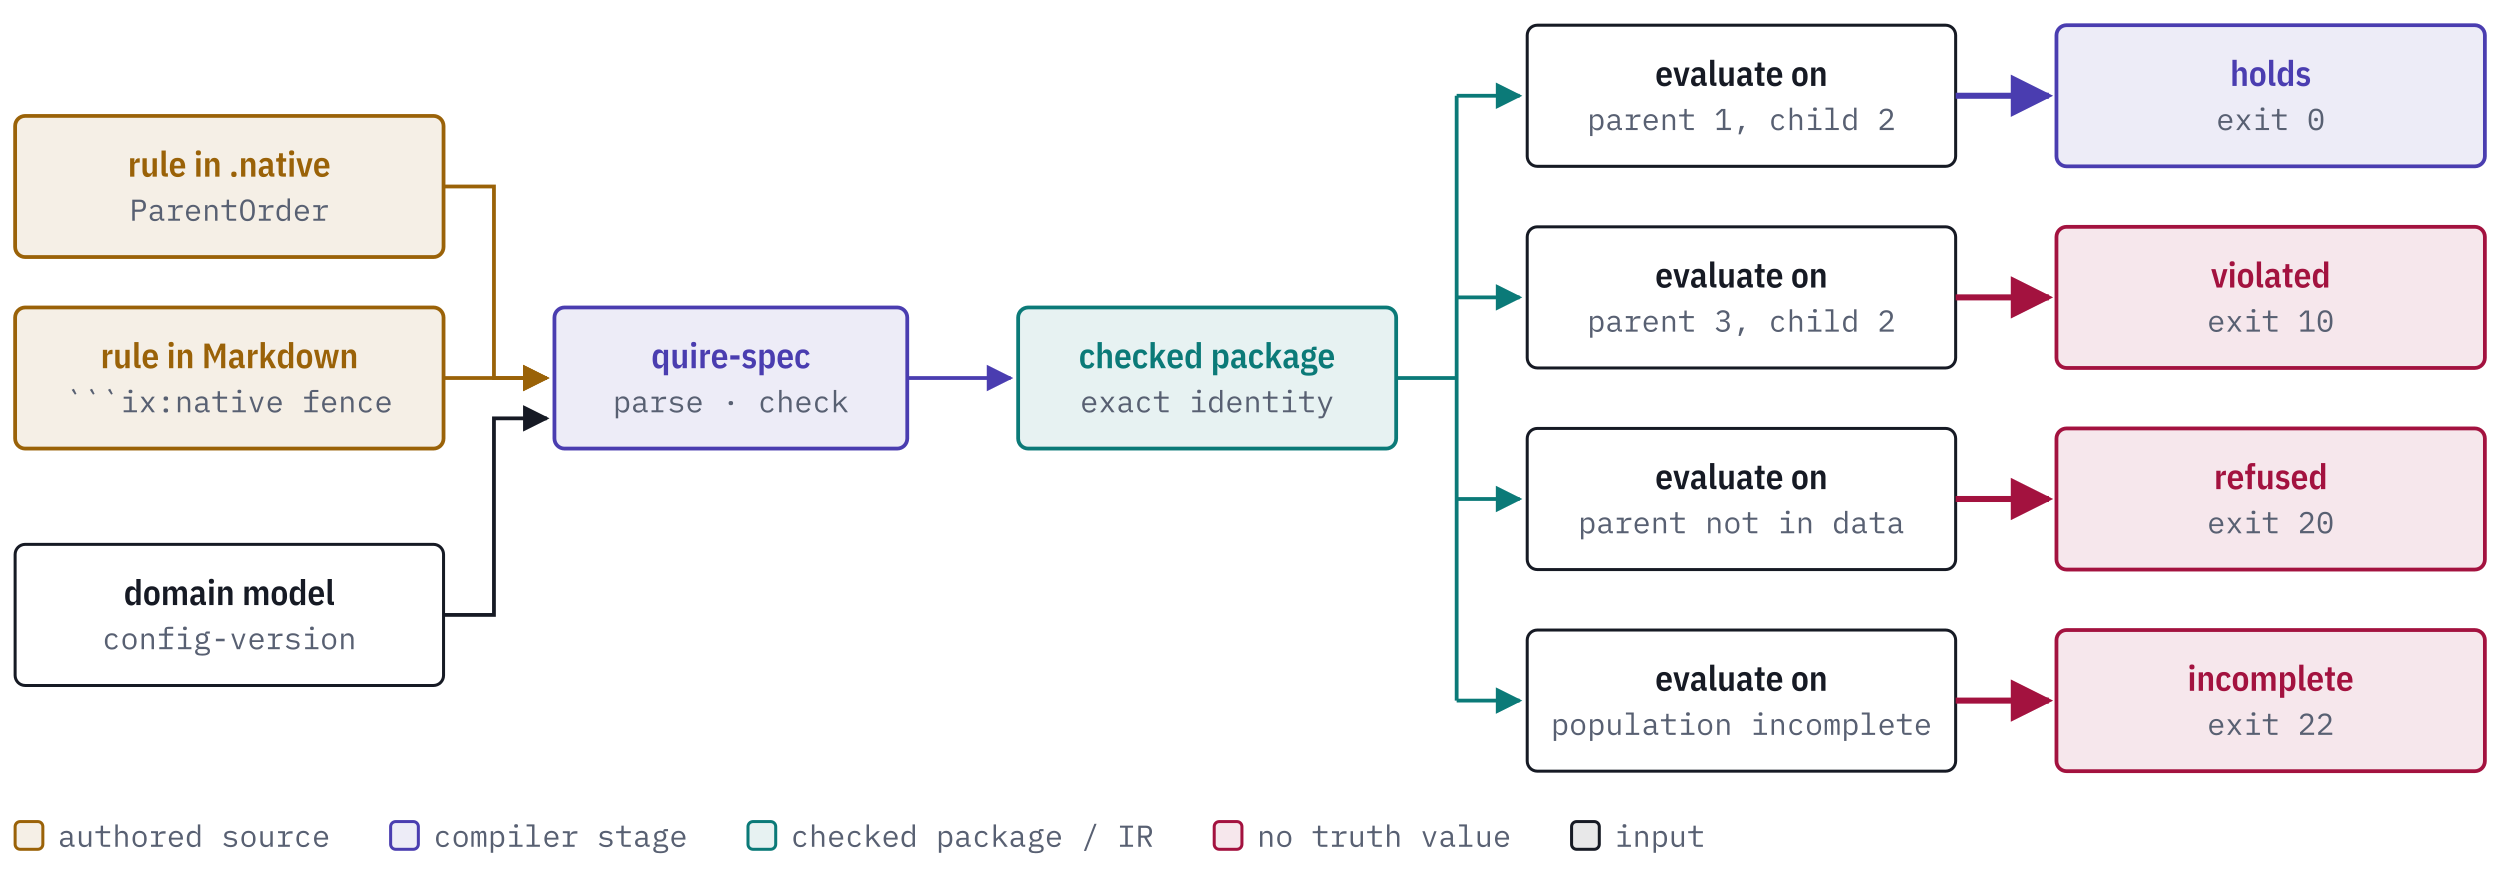
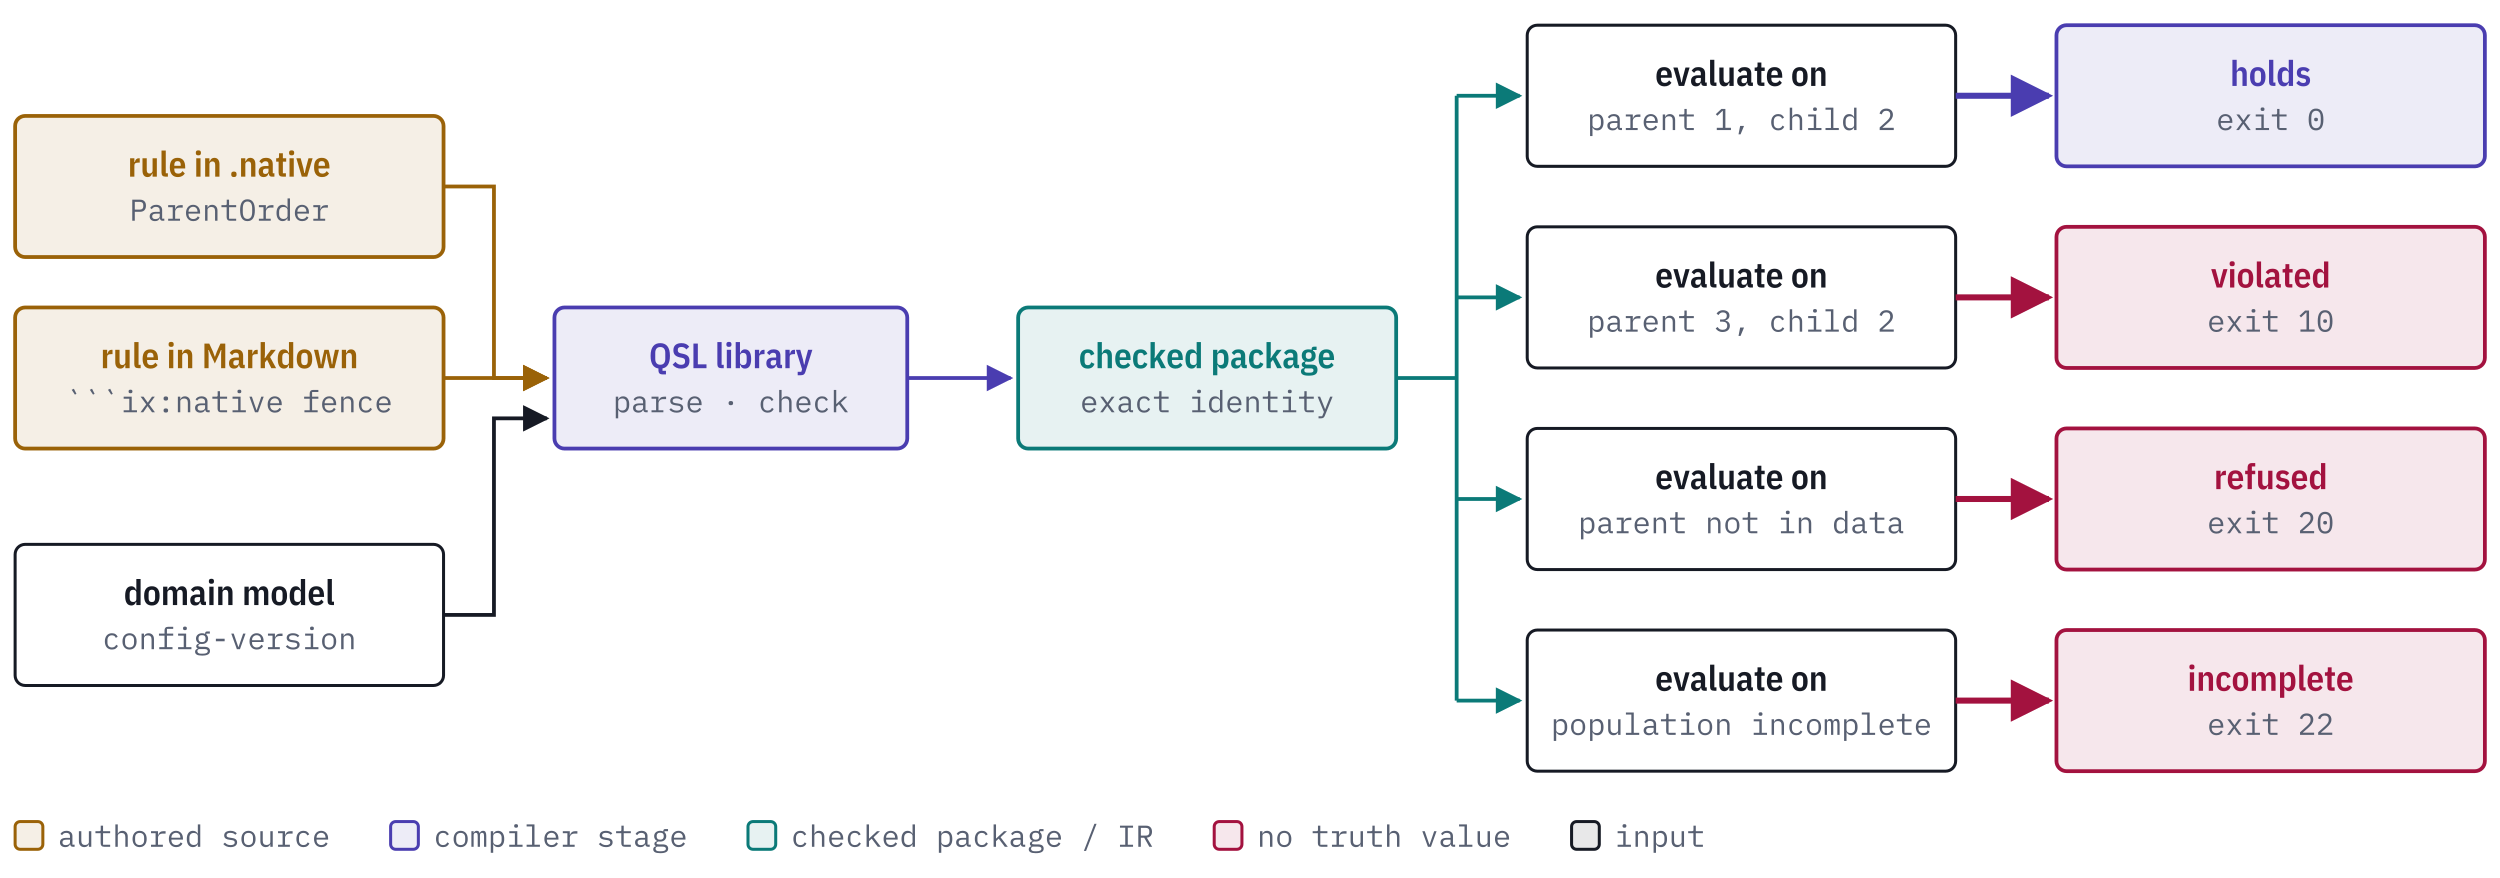
<svg xmlns="http://www.w3.org/2000/svg" width="992" height="348" viewBox="-6 -6 992 348" role="img" aria-label="A rule written in QSL, either in a .native file or in a fenced block inside a Markdown spec, is compiled against a domain model into a checked package, then evaluated against data. The result is one of: holds, violated, refused, unsupported or incomplete.">
  <defs>
    <path id="mono_I" d="M84 0V67H258V631H84V698H516V631H342V67H516V0Z" />
    <path id="mono_O" d="M300 -12Q236 -12 190 12Q144 37 114 83Q84 129 70 196Q56 263 56 349Q56 434 70 502Q84 569 114 615Q144 661 190 686Q236 710 300 710Q364 710 410 686Q456 661 486 615Q516 569 530 502Q544 434 544 349Q544 263 530 196Q516 129 486 83Q456 37 410 12Q364 -12 300 -12ZM300 61Q342 61 371 78Q400 94 419 124Q438 154 446 196Q455 239 455 292V406Q455 458 446 501Q438 544 419 574Q400 604 371 620Q342 637 300 637Q258 637 229 620Q200 604 181 574Q162 544 154 501Q145 458 145 406V292Q145 239 154 196Q162 154 181 124Q200 94 229 78Q258 61 300 61Z" />
    <path id="mono_P" d="M90 0V698H344Q441 698 492 645Q543 592 543 497Q543 402 492 349Q441 296 344 296H174V0ZM174 369H342Q395 369 424 396Q454 422 454 471V523Q454 572 424 598Q395 625 342 625H174Z" />
    <path id="mono_R" d="M174 0H90V698H344Q441 698 492 645Q543 592 543 497Q543 412 499 361Q455 310 371 302L549 0H455L285 298H174ZM342 369Q395 369 424 396Q454 422 454 471V523Q454 572 424 598Q395 625 342 625H174V369Z" />
    <path id="mono_a" d="M495 0Q448 0 428 24Q408 48 403 84H398Q381 39 344 14Q306 -12 243 -12Q162 -12 114 30Q66 72 66 145Q66 217 118 256Q171 295 288 295H398V346Q398 403 366 432Q334 460 275 460Q223 460 190 440Q157 419 137 384L83 424Q93 444 110 463Q127 482 152 496Q177 511 209 520Q241 528 280 528Q371 528 424 482Q478 436 478 354V70H550V0ZM257 55Q288 55 314 62Q339 70 358 82Q377 95 388 112Q398 130 398 150V235H288Q216 235 183 215Q150 195 150 157V136Q150 96 178 76Q207 55 257 55Z" />
    <path id="mono_c" d="M318 -12Q262 -12 218 8Q175 27 145 62Q115 97 100 147Q84 197 84 258Q84 319 100 369Q116 419 146 454Q176 490 219 509Q262 528 317 528Q392 528 439 495Q486 462 508 409L444 375Q430 415 398 437Q365 459 317 459Q282 459 254 448Q227 436 208 415Q189 394 180 365Q170 336 170 302V214Q170 180 180 151Q189 122 208 101Q227 80 255 68Q283 57 319 57Q371 57 405 81Q439 105 459 147L516 108Q493 56 444 22Q396 -12 318 -12Z" />
    <path id="mono_colon" d="M300 -9Q259 -9 242 8Q226 25 226 51V69Q226 95 242 112Q259 129 300 129Q341 129 358 112Q374 95 374 69V51Q374 25 358 8Q341 -9 300 -9ZM300 387Q259 387 242 404Q226 421 226 447V465Q226 491 242 508Q259 525 300 525Q341 525 358 508Q374 491 374 465V447Q374 421 358 404Q341 387 300 387Z" />
    <path id="mono_comma" d="M257 136H386L271 -141H204Z" />
    <path id="mono_d" d="M425 84H421Q371 -12 262 -12Q167 -12 114 59Q60 130 60 258Q60 386 114 457Q167 528 262 528Q371 528 421 432H425V740H505V0H425ZM293 59Q320 59 344 66Q368 73 386 86Q404 100 414 120Q425 139 425 165V351Q425 377 414 396Q404 416 386 430Q368 443 344 450Q320 457 293 457Q223 457 184 414Q146 372 146 302V214Q146 144 184 102Q223 59 293 59Z" />
    <path id="mono_e" d="M309 -12Q253 -12 208 7Q164 26 132 62Q101 97 84 146Q67 196 67 257Q67 319 84 369Q102 419 133 454Q164 490 208 509Q251 528 304 528Q356 528 398 509Q441 490 471 456Q501 423 517 377Q533 331 533 276V238H151V214Q151 180 162 151Q173 122 194 101Q214 80 244 68Q273 57 309 57Q361 57 399 81Q437 105 457 147L516 107Q493 55 440 22Q386 -12 309 -12ZM304 462Q271 462 243 450Q215 438 194 417Q174 396 162 368Q151 339 151 305V298H447V309Q447 343 436 371Q426 399 408 420Q389 440 362 451Q336 462 304 462Z" />
    <path id="mono_f" d="M83 68H257V448H73V516H257V622Q257 674 284 707Q312 740 371 740H544V672H337V516H544V448H337V68H521V0H83Z" />
    <path id="mono_g" d="M561 -59Q561 -137 496 -174Q431 -212 301 -212Q176 -212 122 -179Q67 -146 67 -84Q67 -42 89 -19Q111 4 151 15V27Q129 38 117 55Q105 72 105 98Q105 138 132 158Q158 178 198 188V192Q150 213 124 254Q97 295 97 350Q97 389 111 422Q125 455 152 478Q178 502 215 515Q252 528 297 528Q355 528 399 507V516Q399 546 413 566Q427 586 461 586H556V516H440V481Q468 457 483 424Q498 391 498 350Q498 311 484 278Q469 245 443 222Q417 198 380 185Q342 172 297 172Q284 172 272 173Q260 174 248 176Q236 174 223 170Q210 165 199 158Q188 150 181 140Q174 130 174 117Q174 94 197 86Q220 79 257 79H371Q471 79 516 42Q561 4 561 -59ZM486 -63Q486 -32 461 -14Q436 5 374 5H195Q143 -16 143 -65Q143 -99 170 -124Q197 -148 260 -148H338Q408 -148 447 -126Q486 -105 486 -63ZM297 234Q357 234 386 262Q414 290 414 336V365Q414 411 386 438Q357 466 297 466Q237 466 209 438Q181 411 181 365V336Q181 290 209 262Q237 234 297 234Z" />
    <path id="mono_grave" d="M187 744 260 779 345 609 293 585Z" />
    <path id="mono_h" d="M98 740H178V432H182Q190 451 202 468Q214 486 232 499Q249 512 273 520Q297 528 329 528Q410 528 459 476Q508 425 508 331V0H428V317Q428 388 397 422Q366 457 306 457Q282 457 259 451Q236 445 218 433Q200 421 189 402Q178 383 178 358V0H98Z" />
    <path id="mono_hyphen" d="M155 262V346H445V262Z" />
    <path id="mono_i" d="M332 630Q297 630 283 644Q269 659 269 681V697Q269 719 283 734Q297 748 332 748Q367 748 381 734Q395 719 395 697V681Q395 659 381 644Q367 630 332 630ZM106 68H292V448H106V516H372V68H546V0H106Z" />
    <path id="mono_k" d="M105 740H185V273H189L279 358L451 516H549L335 314L574 0H475L274 268L185 187V0H105Z" />
    <path id="mono_l" d="M80 68H260V672H80V740H340V68H520V0H80Z" />
    <path id="mono_m" d="M54 0V516H128V456H132Q144 486 166 507Q188 528 231 528Q276 528 298 506Q320 483 325 447H328Q342 482 368 505Q394 528 440 528Q503 528 524 484Q546 440 546 358V0H472V345Q472 411 458 436Q445 462 409 462Q377 462 357 442Q337 421 337 379V0H263V345Q263 411 250 436Q236 462 201 462Q169 462 148 442Q128 421 128 379V0Z" />
    <path id="mono_n" d="M98 0V516H178V432H182Q190 451 202 468Q214 486 232 499Q249 512 273 520Q297 528 329 528Q410 528 459 476Q508 425 508 331V0H428V317Q428 388 397 422Q366 457 306 457Q282 457 259 451Q236 445 218 433Q200 421 189 402Q178 383 178 358V0Z" />
    <path id="mono_o" d="M300 -12Q246 -12 202 7Q159 26 128 62Q98 97 82 146Q66 196 66 258Q66 319 82 369Q98 419 128 454Q159 490 202 509Q246 528 300 528Q354 528 398 509Q441 490 472 454Q502 419 518 369Q534 319 534 258Q534 196 518 146Q502 97 472 62Q441 26 398 7Q354 -12 300 -12ZM300 57Q367 57 408 97Q449 137 449 221V295Q449 379 408 419Q367 459 300 459Q233 459 192 419Q151 379 151 295V221Q151 137 192 97Q233 57 300 57Z" />
    <path id="mono_one" d="M85 0V73H285V636H278L102 472L53 525L238 698H369V73H553V0Z" />
    <path id="mono_p" d="M95 516H175V432H179Q229 528 338 528Q433 528 486 457Q540 386 540 258Q540 130 486 59Q433 -12 338 -12Q229 -12 179 84H175V-200H95ZM307 59Q377 59 416 102Q454 144 454 214V302Q454 372 416 414Q377 457 307 457Q280 457 256 450Q232 443 214 430Q196 416 186 396Q175 377 175 351V165Q175 139 186 120Q196 100 214 86Q232 73 256 66Q280 59 307 59Z" />
    <path id="mono_periodcentered" d="M300 235Q259 235 242 252Q226 269 226 295V313Q226 339 242 356Q259 373 300 373Q341 373 358 356Q374 339 374 313V295Q374 269 358 252Q341 235 300 235Z" />
    <path id="mono_r" d="M77 68H228V448H77V516H308V386H313Q329 447 374 482Q418 516 487 516H559V436H462Q393 436 350 396Q308 356 308 291V68H469V0H77Z" />
    <path id="mono_s" d="M306 -12Q225 -12 166 16Q108 43 67 89L121 136Q158 97 202 76Q246 55 308 55Q368 55 406 76Q445 98 445 144Q445 164 438 178Q430 191 417 199Q404 207 388 212Q372 216 354 219L273 231Q246 235 214 242Q183 249 157 264Q131 280 114 306Q96 332 96 374Q96 413 112 442Q127 470 155 490Q183 509 221 518Q259 528 304 528Q374 528 426 506Q477 484 514 445L462 396Q453 407 440 418Q426 430 406 440Q387 449 361 455Q335 461 301 461Q240 461 208 440Q175 419 175 379Q175 359 182 346Q190 332 203 324Q216 316 232 312Q249 307 266 304L347 292Q375 288 406 281Q437 274 463 258Q489 243 506 217Q524 191 524 149Q524 72 464 30Q405 -12 306 -12Z" />
    <path id="mono_slash" d="M90 -138 438 760H510L162 -138Z" />
    <path id="mono_t" d="M325 0Q266 0 238 33Q211 66 211 118V448H39V516H167Q193 516 204 526Q214 537 214 563V698H291V516H526V448H291V68H526V0Z" />
    <path id="mono_three" d="M270 402Q343 402 380 434Q416 467 416 518V525Q416 581 380 609Q345 637 288 637Q232 637 198 612Q163 588 141 548L78 596Q91 617 110 638Q129 658 154 674Q180 690 214 700Q247 710 290 710Q335 710 374 698Q413 687 442 664Q471 642 488 609Q504 576 504 534Q504 500 494 473Q483 446 464 426Q446 406 421 392Q396 378 368 371V367Q397 361 424 348Q451 334 472 312Q493 291 506 260Q518 230 518 191Q518 146 500 108Q483 71 452 44Q420 18 376 3Q331 -12 277 -12Q231 -12 196 -2Q160 8 132 25Q105 42 84 63Q64 84 48 107L111 155Q125 134 140 117Q155 100 174 88Q194 75 219 68Q244 61 277 61Q351 61 390 95Q430 129 430 192V200Q430 262 392 296Q353 330 276 330H193V402Z" />
    <path id="mono_two" d="M537 0H71V86L304 296Q355 342 388 390Q421 439 421 493V505Q421 568 388 602Q355 637 290 637Q226 637 192 604Q157 572 140 518L65 546Q75 577 92 606Q110 636 137 659Q164 682 202 696Q241 710 292 710Q344 710 384 695Q425 680 452 653Q480 626 494 589Q509 552 509 508Q509 468 498 433Q486 398 466 366Q445 334 416 304Q388 273 353 243L158 73H537Z" />
    <path id="mono_u" d="M422 84H418Q410 65 398 48Q386 30 368 17Q351 4 327 -4Q303 -12 271 -12Q190 -12 141 40Q92 91 92 185V516H172V199Q172 128 203 94Q234 59 294 59Q318 59 341 65Q364 71 382 83Q400 95 411 114Q422 132 422 158V516H502V0H422Z" />
    <path id="mono_v" d="M249 0 64 516H145L219 300L299 67H303L383 300L457 516H536L351 0Z" />
    <path id="mono_x" d="M61 0 253 262 66 516H162L240 407L302 321H306L366 407L443 516H535L346 263L540 0H444L357 121L298 203H294L237 121L153 0Z" />
    <path id="mono_y" d="M467 516H547L291 -113Q282 -135 271 -152Q260 -168 245 -178Q230 -189 209 -194Q188 -200 159 -200H83V-132H203L261 10L53 516H135L222 300L299 104H303L380 300Z" />
    <path id="mono_zero" d="M300 -12Q236 -12 190 12Q144 37 114 83Q84 129 70 196Q56 263 56 349Q56 434 70 502Q84 569 114 615Q144 661 190 686Q236 710 300 710Q364 710 410 686Q456 661 486 615Q516 569 530 502Q544 434 544 349Q544 263 530 196Q516 129 486 83Q456 37 410 12Q364 -12 300 -12ZM300 61Q342 61 372 78Q402 94 420 124Q439 154 448 196Q457 239 457 292V406Q457 458 448 501Q439 544 420 574Q402 604 372 620Q342 637 300 637Q258 637 228 620Q198 604 180 574Q161 544 152 501Q143 458 143 406V292Q143 239 152 196Q161 154 180 124Q198 94 228 78Q258 61 300 61ZM300 290Q265 290 252 304Q238 318 238 338V360Q238 380 252 394Q265 408 300 408Q335 408 348 394Q362 380 362 360V338Q362 318 348 304Q335 290 300 290Z" />
+     <path id="title_L" d="M73 0V698H198V109H443V0Z" />
    <path id="title_M" d="M546 398 554 516H540L494 402L368 133L243 402L197 515H183L191 398V0H73V698H210L314 471L365 328H374L425 471L527 698H664V0H546Z" />
+     <path id="title_Q" d="M482 -176H390Q324 -176 296 -146Q269 -116 269 -59V-8Q218 -1 176 24Q135 48 106 92Q78 135 62 199Q47 263 47 349Q47 445 66 514Q86 582 122 626Q157 669 208 690Q258 710 321 710Q384 710 434 690Q485 669 520 626Q556 582 576 514Q595 445 595 349Q595 265 580 203Q566 141 539 98Q512 54 472 28Q433 3 384 -6V-73H482ZM321 98Q389 98 426 140Q463 183 463 262V436Q463 515 426 558Q389 600 321 600Q253 600 216 558Q179 515 179 436V262Q179 183 216 140Q253 98 321 98Z" />
+     <path id="title_S" d="M269 -12Q191 -12 132 16Q72 45 29 101L111 180Q141 139 181 118Q221 96 271 96Q383 96 383 198Q383 240 363 262Q343 284 297 294L236 306Q141 326 96 374Q51 422 51 508Q51 608 110 659Q170 710 280 710Q355 710 408 686Q462 661 500 609L418 532Q392 567 359 584Q326 602 278 602Q225 602 200 581Q175 560 175 513Q175 474 194 453Q214 432 258 422L319 409Q370 398 406 382Q441 366 464 342Q486 318 496 286Q507 253 507 209Q507 101 446 44Q384 -12 269 -12Z" />
    <path id="title_a" d="M406 0Q325 0 321 89H309Q299 41 264 14Q229 -12 177 -12Q105 -12 69 28Q33 68 33 140Q33 222 84 262Q135 302 231 302H312V347Q312 393 292 415Q273 437 228 437Q191 437 166 420Q141 402 122 370L51 434Q80 479 124 506Q169 534 238 534Q433 534 433 350V97H479V0ZM223 77Q260 77 286 98Q312 120 312 158V227H239Q155 227 155 162V140Q155 107 173 92Q191 77 223 77Z" />
+     <path id="title_b" d="M66 740H187V436H201Q212 480 246 507Q279 534 324 534Q416 534 460 464Q504 395 504 261Q504 127 460 58Q416 -12 324 -12Q279 -12 246 15Q212 42 201 86H187V0H66ZM278 88Q325 88 351 117Q377 146 377 199V323Q377 376 351 405Q325 434 278 434Q237 434 212 414Q187 393 187 356V166Q187 129 212 108Q237 88 278 88Z" />
    <path id="title_c" d="M251 -12Q145 -12 90 54Q34 120 34 261Q34 402 90 468Q145 534 251 534Q328 534 374 499Q419 464 439 403L340 359Q332 397 312 416Q291 436 251 436Q161 436 161 328V194Q161 86 251 86Q293 86 315 106Q337 126 348 168L442 123Q396 -12 251 -12Z" />
    <path id="title_d" d="M357 86H343Q332 42 298 15Q265 -12 220 -12Q128 -12 84 58Q40 127 40 261Q40 395 84 464Q128 534 220 534Q265 534 298 507Q332 480 343 436H357V740H478V0H357ZM266 88Q307 88 332 108Q357 129 357 166V356Q357 393 332 414Q307 434 266 434Q219 434 193 405Q167 376 167 323V199Q167 146 193 117Q219 88 266 88Z" />
    <path id="title_e" d="M263 -12Q212 -12 170 4Q127 21 97 54Q67 88 50 140Q34 191 34 261Q34 402 90 468Q147 534 252 534Q357 534 414 468Q470 402 470 261V232H161V198Q161 146 190 116Q219 86 270 86Q313 86 342 104Q372 123 393 158L459 89Q430 43 381 16Q332 -12 263 -12ZM252 441Q161 441 161 333V307H343V333Q343 441 252 441Z" />
    <path id="title_f" d="M91 425H22V522H91V603Q91 674 122 707Q154 740 220 740H308V643H212V522H308V425H212V0H91Z" />
    <path id="title_g" d="M493 -46Q493 -87 480 -118Q468 -149 439 -170Q410 -191 362 -202Q314 -212 244 -212Q182 -212 140 -204Q98 -195 72 -179Q46 -163 35 -140Q24 -117 24 -88Q24 -48 46 -25Q68 -2 109 4V23Q77 31 62 53Q46 75 46 107Q46 139 68 160Q90 182 132 190V203Q47 245 47 357Q47 442 95 488Q143 534 244 534Q289 534 326 520V539Q326 610 394 610H467V516H366V496Q403 478 422 442Q441 407 441 357Q441 272 394 226Q346 181 244 181Q203 181 168 189Q154 183 147 170Q140 157 140 141Q140 121 153 111Q166 101 196 101H329Q418 101 456 63Q493 25 493 -46ZM380 -60Q380 -33 362 -19Q344 -5 302 -5H141Q119 -24 119 -61Q119 -93 140 -110Q162 -127 216 -127H275Q332 -127 356 -110Q380 -94 380 -60ZM244 264Q327 264 327 346V369Q327 451 244 451Q161 451 161 369V346Q161 264 244 264Z" />
    <path id="title_h" d="M66 740H187V435H201Q232 534 326 534Q396 534 434 486Q472 439 472 351V0H351V330Q351 432 275 432Q238 432 212 410Q187 389 187 350V0H66Z" />
-     <path id="title_hyphen" d="M50 245V365H312V245Z" />
    <path id="title_i" d="M126 604Q88 604 71 620Q54 637 54 665V685Q54 713 71 730Q88 746 126 746Q164 746 181 730Q198 713 198 685V665Q198 637 181 620Q164 604 126 604ZM66 522H187V0H66Z" />
    <path id="title_k" d="M66 740H187V395L179 287H193L254 383L358 522H495L332 317L504 0H368L248 239L187 163V0H66Z" />
    <path id="title_l" d="M184 0Q121 0 94 28Q66 56 66 116V740H187V97H247V0Z" />
    <path id="title_m" d="M66 0V522H187V435H201Q232 534 324 534Q422 534 451 431H463Q480 484 516 509Q551 534 602 534Q668 534 705 486Q742 439 742 351V0H621V330Q621 432 548 432Q513 432 488 410Q464 389 464 350V0H343V330Q343 384 325 408Q307 432 271 432Q236 432 212 410Q187 389 187 350V0Z" />
    <path id="title_n" d="M66 0V522H187V435H201Q232 534 326 534Q396 534 434 486Q472 439 472 351V0H351V330Q351 432 275 432Q238 432 212 410Q187 389 187 350V0Z" />
    <path id="title_o" d="M253 -12Q149 -12 92 54Q34 120 34 261Q34 402 92 468Q149 534 253 534Q357 534 414 468Q472 402 472 261Q472 120 414 54Q357 -12 253 -12ZM253 86Q345 86 345 194V328Q345 436 253 436Q161 436 161 328V194Q161 86 253 86Z" />
    <path id="title_p" d="M66 522H187V436H201Q212 480 246 507Q279 534 324 534Q416 534 460 464Q504 395 504 261Q504 127 460 58Q416 -12 324 -12Q279 -12 246 15Q212 42 201 86H187V-200H66ZM278 88Q325 88 351 117Q377 146 377 199V323Q377 376 351 405Q325 434 278 434Q237 434 212 414Q187 393 187 356V166Q187 129 212 108Q237 88 278 88Z" />
    <path id="title_period" d="M137 -11Q99 -11 80 6Q62 24 62 55V79Q62 110 80 128Q99 145 137 145Q175 145 194 128Q212 110 212 79V55Q212 24 194 6Q175 -11 137 -11Z" />
-     <path id="title_q" d="M357 86H343Q332 42 298 15Q265 -12 220 -12Q128 -12 84 58Q40 127 40 261Q40 395 84 464Q128 534 220 534Q265 534 298 507Q332 480 343 436H357V522H478V-200H357ZM266 88Q307 88 332 108Q357 129 357 166V356Q357 393 332 414Q307 434 266 434Q219 434 193 405Q167 376 167 323V199Q167 146 193 117Q219 88 266 88Z" />
    <path id="title_r" d="M66 0V522H187V415H201Q210 467 238 494Q267 522 313 522H339V398H299Q242 398 214 380Q187 362 187 317V0Z" />
    <path id="title_s" d="M224 -12Q159 -12 110 12Q61 35 24 82L98 154Q123 119 154 101Q185 83 226 83Q302 83 302 147Q302 172 290 186Q277 201 247 206L198 215Q116 230 79 266Q42 302 42 371Q42 453 90 494Q138 534 226 534Q287 534 332 514Q376 494 409 455L338 384Q318 409 290 424Q261 439 226 439Q156 439 156 376Q156 350 170 336Q184 323 214 318L264 309Q346 294 382 258Q417 223 417 159Q417 78 367 33Q317 -12 224 -12Z" />
    <path id="title_t" d="M210 0Q147 0 119 28Q91 56 91 117V425H22V522H58Q84 522 94 534Q103 546 103 572V664H212V522H306V425H212V97H298V0Z" />
    <path id="title_u" d="M346 88H332Q302 -12 205 -12Q135 -12 98 36Q60 83 60 172V522H181V192Q181 89 257 89Q294 89 320 111Q346 133 346 172V522H467V0H346Z" />
    <path id="title_v" d="M162 0 8 522H130L205 244L234 103H248L277 244L352 522H469L315 0Z" />
    <path id="title_w" d="M16 522H135L186 278L211 110H223L253 278L311 522H433L492 278L522 110H534L559 278L612 522H724L597 0H461L400 254L377 409H364L340 254L279 0H143Z" />
+     <path id="title_y" d="M353 522H474L275 -109Q258 -162 227 -181Q196 -200 140 -200H58V-103H161L182 -29L8 522H131L209 240L237 103H249L277 241Z" />
    <marker id="ah-code" viewBox="0 0 10 10" refX="9" refY="5" markerWidth="7" markerHeight="7" orient="auto-start-reverse">
      <path d="M0,0 L10,5 L0,10 z" fill="#9a6208" />
    </marker>
    <marker id="ah-evidence" viewBox="0 0 10 10" refX="9" refY="5" markerWidth="7" markerHeight="7" orient="auto-start-reverse">
      <path d="M0,0 L10,5 L0,10 z" fill="#a3123f" />
    </marker>
    <marker id="ah-ink" viewBox="0 0 10 10" refX="9" refY="5" markerWidth="7" markerHeight="7" orient="auto-start-reverse">
      <path d="M0,0 L10,5 L0,10 z" fill="#161a24" />
    </marker>
    <marker id="ah-logic" viewBox="0 0 10 10" refX="9" refY="5" markerWidth="7" markerHeight="7" orient="auto-start-reverse">
      <path d="M0,0 L10,5 L0,10 z" fill="#4a3db0" />
    </marker>
    <marker id="ah-model" viewBox="0 0 10 10" refX="9" refY="5" markerWidth="7" markerHeight="7" orient="auto-start-reverse">
      <path d="M0,0 L10,5 L0,10 z" fill="#0b7a78" />
    </marker>
  </defs>
  <rect x="0" y="40" width="170" height="56" rx="4" stroke="#9a6208" stroke-width="1.5" fill="#9a6208" fill-opacity="0.1" />
  <g fill="#9a6208" transform="translate(44.7,64.1) scale(0.014,-0.014)">
    <use href="#title_r" x="0" />
    <use href="#title_u" x="357" />
    <use href="#title_l" x="890" />
    <use href="#title_e" x="1158" />
    <use href="#title_i" x="1875" />
    <use href="#title_n" x="2127" />
    <use href="#title_period" x="2871" />
    <use href="#title_n" x="3145" />
    <use href="#title_a" x="3677" />
    <use href="#title_t" x="4184" />
    <use href="#title_i" x="4518" />
    <use href="#title_v" x="4770" />
    <use href="#title_e" x="5246" />
  </g>
  <g fill="#586072" transform="translate(45.4,81.6) scale(0.012,-0.012)">
    <use href="#mono_P" x="0" />
    <use href="#mono_a" x="600" />
    <use href="#mono_r" x="1200" />
    <use href="#mono_e" x="1800" />
    <use href="#mono_n" x="2400" />
    <use href="#mono_t" x="3000" />
    <use href="#mono_O" x="3600" />
    <use href="#mono_r" x="4200" />
    <use href="#mono_d" x="4800" />
    <use href="#mono_e" x="5400" />
    <use href="#mono_r" x="6000" />
  </g>
  <rect x="0" y="116" width="170" height="56" rx="4" stroke="#9a6208" stroke-width="1.5" fill="#9a6208" fill-opacity="0.1" />
  <g fill="#9a6208" transform="translate(33.9,140.1) scale(0.014,-0.014)">
    <use href="#title_r" x="0" />
    <use href="#title_u" x="357" />
    <use href="#title_l" x="890" />
    <use href="#title_e" x="1158" />
    <use href="#title_i" x="1875" />
    <use href="#title_n" x="2127" />
    <use href="#title_M" x="2871" />
    <use href="#title_a" x="3608" />
    <use href="#title_r" x="4115" />
    <use href="#title_k" x="4472" />
    <use href="#title_d" x="4983" />
    <use href="#title_o" x="5527" />
    <use href="#title_w" x="6033" />
    <use href="#title_n" x="6772" />
  </g>
  <g fill="#586072" transform="translate(20.2,157.6) scale(0.012,-0.012)">
    <use href="#mono_grave" x="0" />
    <use href="#mono_grave" x="600" />
    <use href="#mono_grave" x="1200" />
    <use href="#mono_i" x="1800" />
    <use href="#mono_x" x="2400" />
    <use href="#mono_colon" x="3000" />
    <use href="#mono_n" x="3600" />
    <use href="#mono_a" x="4200" />
    <use href="#mono_t" x="4800" />
    <use href="#mono_i" x="5400" />
    <use href="#mono_v" x="6000" />
    <use href="#mono_e" x="6600" />
    <use href="#mono_f" x="7800" />
    <use href="#mono_e" x="8400" />
    <use href="#mono_n" x="9000" />
    <use href="#mono_c" x="9600" />
    <use href="#mono_e" x="10200" />
  </g>
  <rect x="0" y="210" width="170" height="56" rx="4" stroke="#161a24" stroke-width="1.2" fill="none" />
  <g fill="#161a24" transform="translate(43.1,234.1) scale(0.014,-0.014)">
    <use href="#title_d" x="0" />
    <use href="#title_o" x="544" />
    <use href="#title_m" x="1050" />
    <use href="#title_a" x="1852" />
    <use href="#title_i" x="2359" />
    <use href="#title_n" x="2611" />
    <use href="#title_m" x="3355" />
    <use href="#title_o" x="4157" />
    <use href="#title_d" x="4663" />
    <use href="#title_e" x="5207" />
    <use href="#title_l" x="5712" />
  </g>
  <g fill="#586072" transform="translate(34.6,251.6) scale(0.012,-0.012)">
    <use href="#mono_c" x="0" />
    <use href="#mono_o" x="600" />
    <use href="#mono_n" x="1200" />
    <use href="#mono_f" x="1800" />
    <use href="#mono_i" x="2400" />
    <use href="#mono_g" x="3000" />
    <use href="#mono_hyphen" x="3600" />
    <use href="#mono_v" x="4200" />
    <use href="#mono_e" x="4800" />
    <use href="#mono_r" x="5400" />
    <use href="#mono_s" x="6000" />
    <use href="#mono_i" x="6600" />
    <use href="#mono_o" x="7200" />
    <use href="#mono_n" x="7800" />
  </g>
  <rect x="214" y="116" width="140" height="56" rx="4" stroke="#4a3db0" stroke-width="1.5" fill="#4a3db0" fill-opacity="0.1" />
-   <g fill="#4a3db0" transform="translate(252.4,140.1) scale(0.014,-0.014)">
-     <use href="#title_q" x="0" />
-     <use href="#title_u" x="544" />
-     <use href="#title_i" x="1077" />
-     <use href="#title_r" x="1329" />
-     <use href="#title_e" x="1686" />
-     <use href="#title_hyphen" x="2191" />
-     <use href="#title_s" x="2553" />
-     <use href="#title_p" x="3002" />
-     <use href="#title_e" x="3546" />
-     <use href="#title_c" x="4051" />
+   <g fill="#4a3db0" transform="translate(251.5,140.1) scale(0.014,-0.014)">
+     <use href="#title_Q" x="0" />
+     <use href="#title_S" x="642" />
+     <use href="#title_L" x="1188" />
+     <use href="#title_l" x="1873" />
+     <use href="#title_i" x="2141" />
+     <use href="#title_b" x="2393" />
+     <use href="#title_r" x="2937" />
+     <use href="#title_a" x="3294" />
+     <use href="#title_r" x="3801" />
+     <use href="#title_y" x="4158" />
  </g>
  <g fill="#586072" transform="translate(237.2,157.6) scale(0.012,-0.012)">
    <use href="#mono_p" x="0" />
    <use href="#mono_a" x="600" />
    <use href="#mono_r" x="1200" />
    <use href="#mono_s" x="1800" />
    <use href="#mono_e" x="2400" />
    <use href="#mono_periodcentered" x="3600" />
    <use href="#mono_c" x="4800" />
    <use href="#mono_h" x="5400" />
    <use href="#mono_e" x="6000" />
    <use href="#mono_c" x="6600" />
    <use href="#mono_k" x="7200" />
  </g>
  <rect x="398" y="116" width="150" height="56" rx="4" stroke="#0b7a78" stroke-width="1.5" fill="#0b7a78" fill-opacity="0.1" />
  <g fill="#0b7a78" transform="translate(422.1,140.1) scale(0.014,-0.014)">
    <use href="#title_c" x="0" />
    <use href="#title_h" x="464" />
    <use href="#title_e" x="996" />
    <use href="#title_c" x="1501" />
    <use href="#title_k" x="1965" />
    <use href="#title_e" x="2476" />
    <use href="#title_d" x="2981" />
    <use href="#title_p" x="3737" />
    <use href="#title_a" x="4281" />
    <use href="#title_c" x="4788" />
    <use href="#title_k" x="5252" />
    <use href="#title_a" x="5763" />
    <use href="#title_g" x="6270" />
    <use href="#title_e" x="6762" />
  </g>
  <g fill="#586072" transform="translate(422.6,157.6) scale(0.012,-0.012)">
    <use href="#mono_e" x="0" />
    <use href="#mono_x" x="600" />
    <use href="#mono_a" x="1200" />
    <use href="#mono_c" x="1800" />
    <use href="#mono_t" x="2400" />
    <use href="#mono_i" x="3600" />
    <use href="#mono_d" x="4200" />
    <use href="#mono_e" x="4800" />
    <use href="#mono_n" x="5400" />
    <use href="#mono_t" x="6000" />
    <use href="#mono_i" x="6600" />
    <use href="#mono_t" x="7200" />
    <use href="#mono_y" x="7800" />
  </g>
  <path d="M170,68 L190,68 L190,144 L211,144" fill="none" stroke="#9a6208" stroke-width="1.5" marker-end="url(#ah-code)" />
  <path d="M170,144 L211,144" fill="none" stroke="#9a6208" stroke-width="1.5" marker-end="url(#ah-code)" />
  <path d="M170,238 L190,238 L190,160 L211,160" fill="none" stroke="#161a24" stroke-width="1.5" marker-end="url(#ah-ink)" />
  <path d="M354,144 L395,144" fill="none" stroke="#4a3db0" stroke-width="1.5" marker-end="url(#ah-logic)" />
  <path d="M548,144 L572,144" fill="none" stroke="#0b7a78" stroke-width="1.5" />
  <path d="M572,32 L572,272" fill="none" stroke="#0b7a78" stroke-width="1.5" />
  <path d="M572,32 L597,32" fill="none" stroke="#0b7a78" stroke-width="1.5" marker-end="url(#ah-model)" />
  <rect x="600" y="4" width="170" height="56" rx="4" stroke="#161a24" stroke-width="1.2" fill="none" />
  <g fill="#161a24" transform="translate(650.8,28.1) scale(0.014,-0.014)">
    <use href="#title_e" x="0" />
    <use href="#title_v" x="505" />
    <use href="#title_a" x="981" />
    <use href="#title_l" x="1488" />
    <use href="#title_u" x="1756" />
    <use href="#title_a" x="2289" />
    <use href="#title_t" x="2796" />
    <use href="#title_e" x="3130" />
    <use href="#title_o" x="3847" />
    <use href="#title_n" x="4353" />
  </g>
  <g fill="#586072" transform="translate(623.8,45.6) scale(0.012,-0.012)">
    <use href="#mono_p" x="0" />
    <use href="#mono_a" x="600" />
    <use href="#mono_r" x="1200" />
    <use href="#mono_e" x="1800" />
    <use href="#mono_n" x="2400" />
    <use href="#mono_t" x="3000" />
    <use href="#mono_one" x="4200" />
    <use href="#mono_comma" x="4800" />
    <use href="#mono_c" x="6000" />
    <use href="#mono_h" x="6600" />
    <use href="#mono_i" x="7200" />
    <use href="#mono_l" x="7800" />
    <use href="#mono_d" x="8400" />
    <use href="#mono_two" x="9600" />
  </g>
  <path d="M770,32 L807,32" fill="none" stroke="#4a3db0" stroke-width="2.4" marker-end="url(#ah-logic)" />
  <rect x="810" y="4" width="170" height="56" rx="4" stroke="#4a3db0" stroke-width="1.5" fill="#4a3db0" fill-opacity="0.1" />
  <g fill="#4a3db0" transform="translate(878.9,28.1) scale(0.014,-0.014)">
    <use href="#title_h" x="0" />
    <use href="#title_o" x="532" />
    <use href="#title_l" x="1038" />
    <use href="#title_d" x="1306" />
    <use href="#title_s" x="1850" />
  </g>
  <g fill="#586072" transform="translate(873.4,45.6) scale(0.012,-0.012)">
    <use href="#mono_e" x="0" />
    <use href="#mono_x" x="600" />
    <use href="#mono_i" x="1200" />
    <use href="#mono_t" x="1800" />
    <use href="#mono_zero" x="3000" />
  </g>
  <path d="M572,112 L597,112" fill="none" stroke="#0b7a78" stroke-width="1.5" marker-end="url(#ah-model)" />
  <rect x="600" y="84" width="170" height="56" rx="4" stroke="#161a24" stroke-width="1.2" fill="none" />
  <g fill="#161a24" transform="translate(650.8,108.1) scale(0.014,-0.014)">
    <use href="#title_e" x="0" />
    <use href="#title_v" x="505" />
    <use href="#title_a" x="981" />
    <use href="#title_l" x="1488" />
    <use href="#title_u" x="1756" />
    <use href="#title_a" x="2289" />
    <use href="#title_t" x="2796" />
    <use href="#title_e" x="3130" />
    <use href="#title_o" x="3847" />
    <use href="#title_n" x="4353" />
  </g>
  <g fill="#586072" transform="translate(623.8,125.6) scale(0.012,-0.012)">
    <use href="#mono_p" x="0" />
    <use href="#mono_a" x="600" />
    <use href="#mono_r" x="1200" />
    <use href="#mono_e" x="1800" />
    <use href="#mono_n" x="2400" />
    <use href="#mono_t" x="3000" />
    <use href="#mono_three" x="4200" />
    <use href="#mono_comma" x="4800" />
    <use href="#mono_c" x="6000" />
    <use href="#mono_h" x="6600" />
    <use href="#mono_i" x="7200" />
    <use href="#mono_l" x="7800" />
    <use href="#mono_d" x="8400" />
    <use href="#mono_two" x="9600" />
  </g>
  <path d="M770,112 L807,112" fill="none" stroke="#a3123f" stroke-width="2.4" marker-end="url(#ah-evidence)" />
  <rect x="810" y="84" width="170" height="56" rx="4" stroke="#a3123f" stroke-width="1.5" fill="#a3123f" fill-opacity="0.1" />
  <g fill="#a3123f" transform="translate(871.3,108.1) scale(0.014,-0.014)">
    <use href="#title_v" x="0" />
    <use href="#title_i" x="476" />
    <use href="#title_o" x="728" />
    <use href="#title_l" x="1234" />
    <use href="#title_a" x="1502" />
    <use href="#title_t" x="2009" />
    <use href="#title_e" x="2343" />
    <use href="#title_d" x="2848" />
  </g>
  <g fill="#586072" transform="translate(869.8,125.6) scale(0.012,-0.012)">
    <use href="#mono_e" x="0" />
    <use href="#mono_x" x="600" />
    <use href="#mono_i" x="1200" />
    <use href="#mono_t" x="1800" />
    <use href="#mono_one" x="3000" />
    <use href="#mono_zero" x="3600" />
  </g>
  <path d="M572,192 L597,192" fill="none" stroke="#0b7a78" stroke-width="1.5" marker-end="url(#ah-model)" />
  <rect x="600" y="164" width="170" height="56" rx="4" stroke="#161a24" stroke-width="1.2" fill="none" />
  <g fill="#161a24" transform="translate(650.8,188.1) scale(0.014,-0.014)">
    <use href="#title_e" x="0" />
    <use href="#title_v" x="505" />
    <use href="#title_a" x="981" />
    <use href="#title_l" x="1488" />
    <use href="#title_u" x="1756" />
    <use href="#title_a" x="2289" />
    <use href="#title_t" x="2796" />
    <use href="#title_e" x="3130" />
    <use href="#title_o" x="3847" />
    <use href="#title_n" x="4353" />
  </g>
  <g fill="#586072" transform="translate(620.2,205.6) scale(0.012,-0.012)">
    <use href="#mono_p" x="0" />
    <use href="#mono_a" x="600" />
    <use href="#mono_r" x="1200" />
    <use href="#mono_e" x="1800" />
    <use href="#mono_n" x="2400" />
    <use href="#mono_t" x="3000" />
    <use href="#mono_n" x="4200" />
    <use href="#mono_o" x="4800" />
    <use href="#mono_t" x="5400" />
    <use href="#mono_i" x="6600" />
    <use href="#mono_n" x="7200" />
    <use href="#mono_d" x="8400" />
    <use href="#mono_a" x="9000" />
    <use href="#mono_t" x="9600" />
    <use href="#mono_a" x="10200" />
  </g>
  <path d="M770,192 L807,192" fill="none" stroke="#a3123f" stroke-width="2.4" marker-end="url(#ah-evidence)" />
  <rect x="810" y="164" width="170" height="56" rx="4" stroke="#a3123f" stroke-width="1.5" fill="#a3123f" fill-opacity="0.1" />
  <g fill="#a3123f" transform="translate(872.5,188.1) scale(0.014,-0.014)">
    <use href="#title_r" x="0" />
    <use href="#title_e" x="357" />
    <use href="#title_f" x="862" />
    <use href="#title_u" x="1190" />
    <use href="#title_s" x="1723" />
    <use href="#title_e" x="2172" />
    <use href="#title_d" x="2677" />
  </g>
  <g fill="#586072" transform="translate(869.8,205.6) scale(0.012,-0.012)">
    <use href="#mono_e" x="0" />
    <use href="#mono_x" x="600" />
    <use href="#mono_i" x="1200" />
    <use href="#mono_t" x="1800" />
    <use href="#mono_two" x="3000" />
    <use href="#mono_zero" x="3600" />
  </g>
  <path d="M572,272 L597,272" fill="none" stroke="#0b7a78" stroke-width="1.5" marker-end="url(#ah-model)" />
  <rect x="600" y="244" width="170" height="56" rx="4" stroke="#161a24" stroke-width="1.2" fill="none" />
  <g fill="#161a24" transform="translate(650.8,268.1) scale(0.014,-0.014)">
    <use href="#title_e" x="0" />
    <use href="#title_v" x="505" />
    <use href="#title_a" x="981" />
    <use href="#title_l" x="1488" />
    <use href="#title_u" x="1756" />
    <use href="#title_a" x="2289" />
    <use href="#title_t" x="2796" />
    <use href="#title_e" x="3130" />
    <use href="#title_o" x="3847" />
    <use href="#title_n" x="4353" />
  </g>
  <g fill="#586072" transform="translate(609.4,285.6) scale(0.012,-0.012)">
    <use href="#mono_p" x="0" />
    <use href="#mono_o" x="600" />
    <use href="#mono_p" x="1200" />
    <use href="#mono_u" x="1800" />
    <use href="#mono_l" x="2400" />
    <use href="#mono_a" x="3000" />
    <use href="#mono_t" x="3600" />
    <use href="#mono_i" x="4200" />
    <use href="#mono_o" x="4800" />
    <use href="#mono_n" x="5400" />
    <use href="#mono_i" x="6600" />
    <use href="#mono_n" x="7200" />
    <use href="#mono_c" x="7800" />
    <use href="#mono_o" x="8400" />
    <use href="#mono_m" x="9000" />
    <use href="#mono_p" x="9600" />
    <use href="#mono_l" x="10200" />
    <use href="#mono_e" x="10800" />
    <use href="#mono_t" x="11400" />
    <use href="#mono_e" x="12000" />
  </g>
  <path d="M770,272 L807,272" fill="none" stroke="#a3123f" stroke-width="2.4" marker-end="url(#ah-evidence)" />
  <rect x="810" y="244" width="170" height="56" rx="4" stroke="#a3123f" stroke-width="1.5" fill="#a3123f" fill-opacity="0.1" />
  <g fill="#a3123f" transform="translate(862,268.1) scale(0.014,-0.014)">
    <use href="#title_i" x="0" />
    <use href="#title_n" x="252" />
    <use href="#title_c" x="784" />
    <use href="#title_o" x="1248" />
    <use href="#title_m" x="1754" />
    <use href="#title_p" x="2556" />
    <use href="#title_l" x="3100" />
    <use href="#title_e" x="3368" />
    <use href="#title_t" x="3873" />
    <use href="#title_e" x="4207" />
  </g>
  <g fill="#586072" transform="translate(869.8,285.6) scale(0.012,-0.012)">
    <use href="#mono_e" x="0" />
    <use href="#mono_x" x="600" />
    <use href="#mono_i" x="1200" />
    <use href="#mono_t" x="1800" />
    <use href="#mono_two" x="3000" />
    <use href="#mono_two" x="3600" />
  </g>
  <rect x="0" y="320" width="11" height="11" rx="2" stroke="#9a6208" stroke-width="1.2" fill="#9a6208" fill-opacity="0.1" />
  <g fill="#586072" transform="translate(17,330) scale(0.012,-0.012)">
    <use href="#mono_a" x="0" />
    <use href="#mono_u" x="600" />
    <use href="#mono_t" x="1200" />
    <use href="#mono_h" x="1800" />
    <use href="#mono_o" x="2400" />
    <use href="#mono_r" x="3000" />
    <use href="#mono_e" x="3600" />
    <use href="#mono_d" x="4200" />
    <use href="#mono_s" x="5400" />
    <use href="#mono_o" x="6000" />
    <use href="#mono_u" x="6600" />
    <use href="#mono_r" x="7200" />
    <use href="#mono_c" x="7800" />
    <use href="#mono_e" x="8400" />
  </g>
  <rect x="149" y="320" width="11" height="11" rx="2" stroke="#4a3db0" stroke-width="1.2" fill="#4a3db0" fill-opacity="0.1" />
  <g fill="#586072" transform="translate(166,330) scale(0.012,-0.012)">
    <use href="#mono_c" x="0" />
    <use href="#mono_o" x="600" />
    <use href="#mono_m" x="1200" />
    <use href="#mono_p" x="1800" />
    <use href="#mono_i" x="2400" />
    <use href="#mono_l" x="3000" />
    <use href="#mono_e" x="3600" />
    <use href="#mono_r" x="4200" />
    <use href="#mono_s" x="5400" />
    <use href="#mono_t" x="6000" />
    <use href="#mono_a" x="6600" />
    <use href="#mono_g" x="7200" />
    <use href="#mono_e" x="7800" />
  </g>
  <rect x="290.8" y="320" width="11" height="11" rx="2" stroke="#0b7a78" stroke-width="1.2" fill="#0b7a78" fill-opacity="0.1" />
  <g fill="#586072" transform="translate(307.8,330) scale(0.012,-0.012)">
    <use href="#mono_c" x="0" />
    <use href="#mono_h" x="600" />
    <use href="#mono_e" x="1200" />
    <use href="#mono_c" x="1800" />
    <use href="#mono_k" x="2400" />
    <use href="#mono_e" x="3000" />
    <use href="#mono_d" x="3600" />
    <use href="#mono_p" x="4800" />
    <use href="#mono_a" x="5400" />
    <use href="#mono_c" x="6000" />
    <use href="#mono_k" x="6600" />
    <use href="#mono_a" x="7200" />
    <use href="#mono_g" x="7800" />
    <use href="#mono_e" x="8400" />
    <use href="#mono_slash" x="9600" />
    <use href="#mono_I" x="10800" />
    <use href="#mono_R" x="11400" />
  </g>
  <rect x="475.8" y="320" width="11" height="11" rx="2" stroke="#a3123f" stroke-width="1.2" fill="#a3123f" fill-opacity="0.1" />
  <g fill="#586072" transform="translate(492.8,330) scale(0.012,-0.012)">
    <use href="#mono_n" x="0" />
    <use href="#mono_o" x="600" />
    <use href="#mono_t" x="1800" />
    <use href="#mono_r" x="2400" />
    <use href="#mono_u" x="3000" />
    <use href="#mono_t" x="3600" />
    <use href="#mono_h" x="4200" />
    <use href="#mono_v" x="5400" />
    <use href="#mono_a" x="6000" />
    <use href="#mono_l" x="6600" />
    <use href="#mono_u" x="7200" />
    <use href="#mono_e" x="7800" />
  </g>
  <rect x="617.6" y="320" width="11" height="11" rx="2" stroke="#161a24" stroke-width="1.2" fill="#161a24" fill-opacity="0.1" />
  <g fill="#586072" transform="translate(634.6,330) scale(0.012,-0.012)">
    <use href="#mono_i" x="0" />
    <use href="#mono_n" x="600" />
    <use href="#mono_p" x="1200" />
    <use href="#mono_u" x="1800" />
    <use href="#mono_t" x="2400" />
  </g>
</svg>
